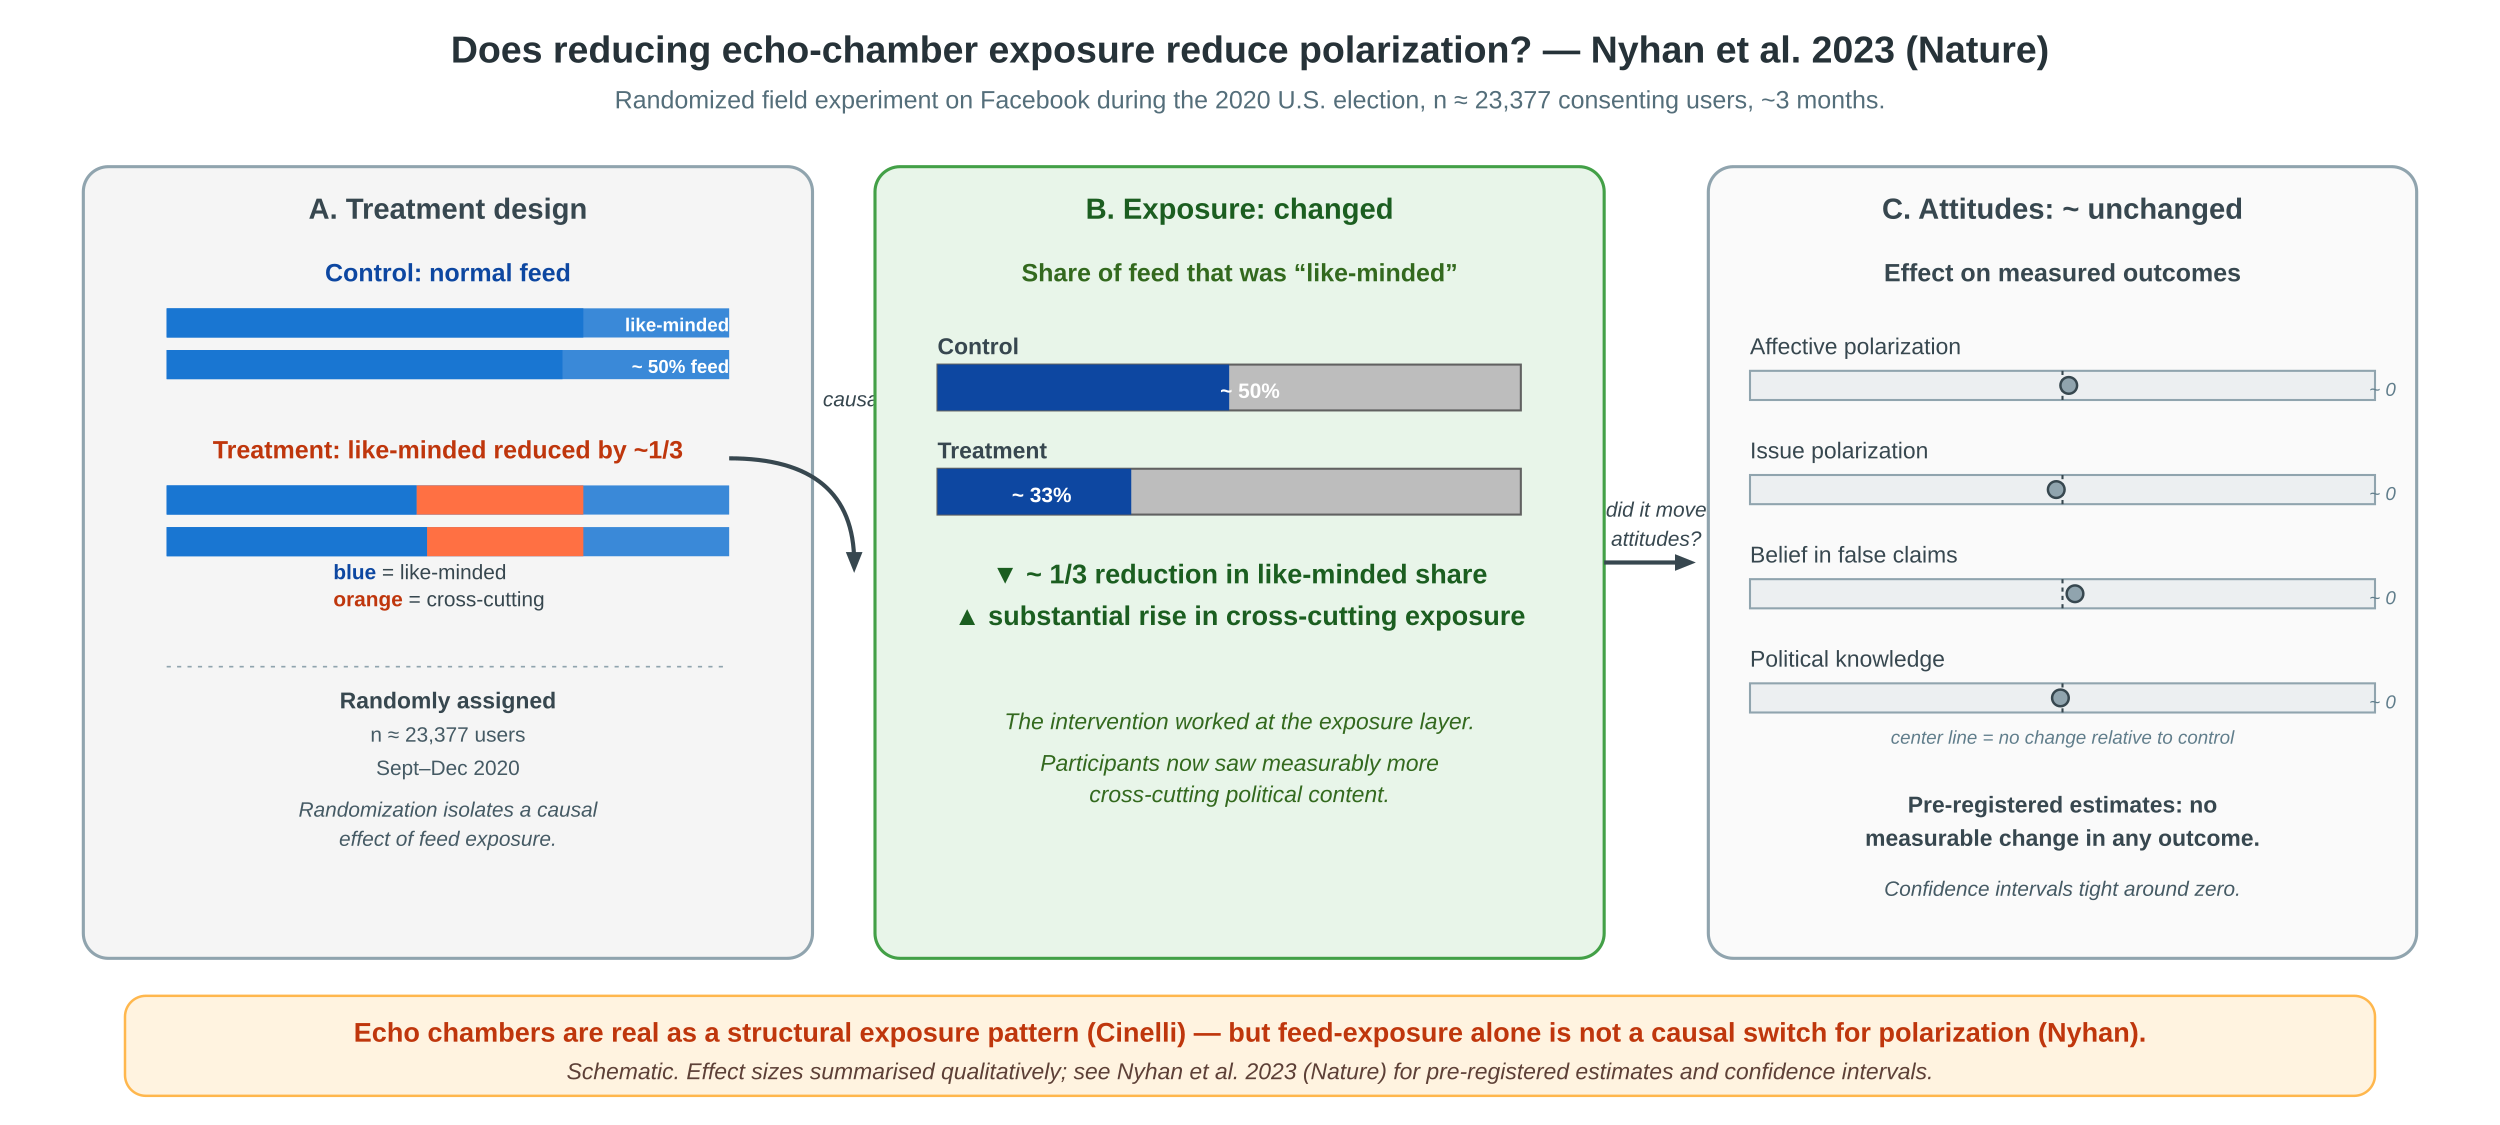
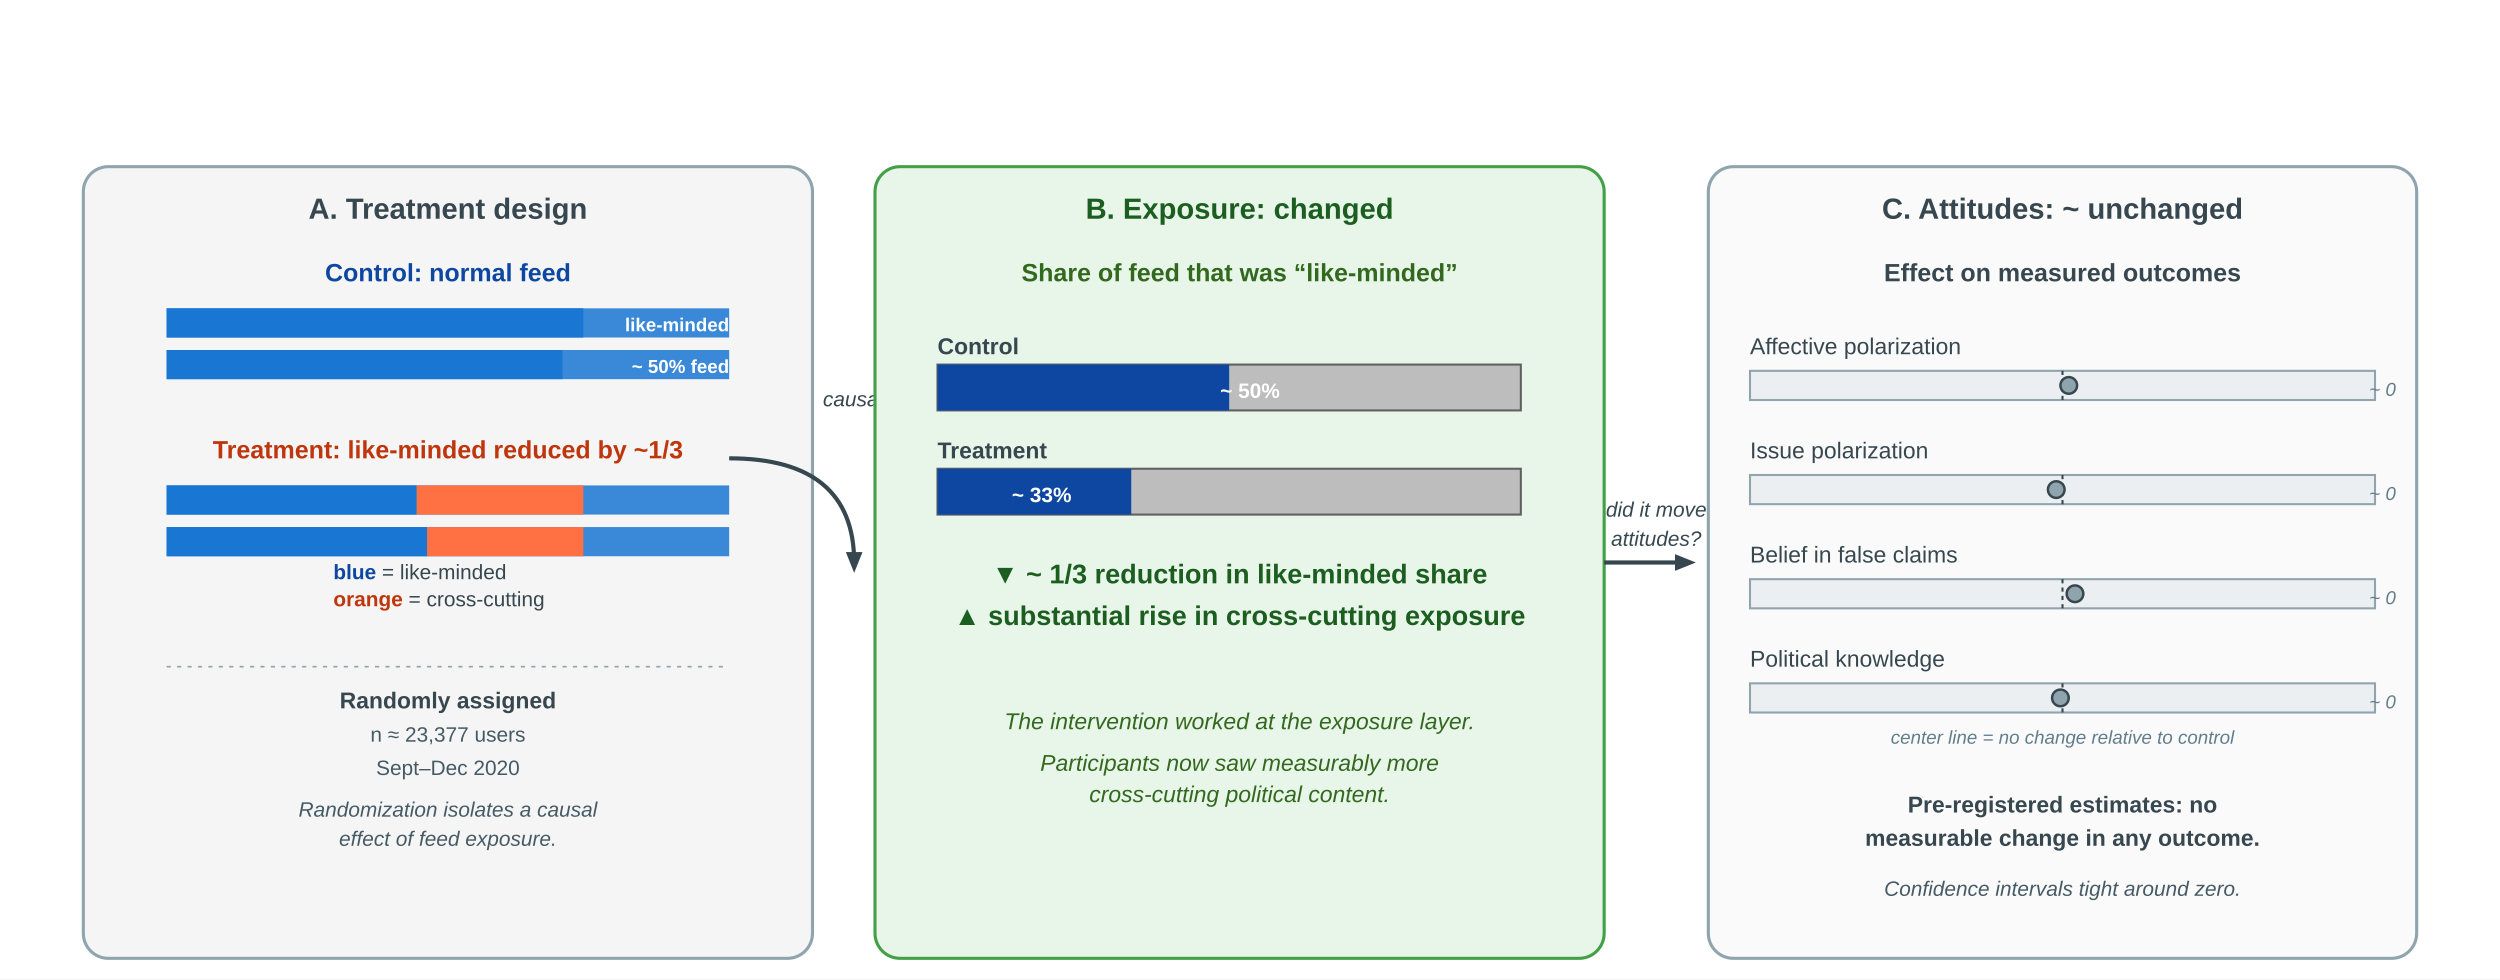
- <svg xmlns="http://www.w3.org/2000/svg" viewBox="0 0 1200 540" font-family="'Segoe UI', Arial, sans-serif" role="img" aria-labelledby="title desc">
-   <rect width="1200" height="540" fill="#ffffff" />
-   <text x="600" y="30" text-anchor="middle" font-size="18" font-weight="700" fill="#263238">Does reducing echo-chamber exposure reduce polarization? — Nyhan et al. 2023 (Nature)</text>
-   <text x="600" y="52" text-anchor="middle" font-size="12" fill="#546e7a">Randomized field experiment on Facebook during the 2020 U.S. election, n ≈ 23,377 consenting users, ~3 months.</text>
+ <svg xmlns="http://www.w3.org/2000/svg" viewBox="0 0 1200 470" font-family="'Segoe UI', Arial, sans-serif" role="img" aria-labelledby="title desc">
+   <rect width="1200" height="470" fill="#ffffff" />
  <g>
    <rect x="40" y="80" width="350" height="380" rx="12" fill="#f5f5f5" stroke="#90a4ae" stroke-width="1.5" />
    <text x="215" y="105" text-anchor="middle" font-size="14" font-weight="700" fill="#37474f">A. Treatment design</text>
    <text x="215" y="135" text-anchor="middle" font-size="12" font-weight="600" fill="#0d47a1">Control: normal feed</text>
    <g>
      <rect x="80" y="148" width="270" height="14" fill="#1976d2" fill-opacity="0.85" />
      <rect x="80" y="148" width="200" height="14" fill="#1976d2" />
      <rect x="80" y="168" width="270" height="14" fill="#1976d2" fill-opacity="0.85" />
      <rect x="80" y="168" width="190" height="14" fill="#1976d2" />
      <text x="350" y="159" text-anchor="end" font-size="9" fill="white" font-weight="700">like-minded</text>
      <text x="350" y="179" text-anchor="end" font-size="9" fill="white" font-weight="700">~ 50% feed</text>
    </g>
    <text x="215" y="220" text-anchor="middle" font-size="12" font-weight="600" fill="#bf360c">Treatment: like-minded reduced by ~1/3</text>
    <g>
      <rect x="80" y="233" width="270" height="14" fill="#1976d2" fill-opacity="0.85" />
      <rect x="80" y="233" width="120" height="14" fill="#1976d2" />
      <rect x="200" y="233" width="80" height="14" fill="#ff7043" />
      <rect x="80" y="253" width="270" height="14" fill="#1976d2" fill-opacity="0.85" />
      <rect x="80" y="253" width="125" height="14" fill="#1976d2" />
      <rect x="205" y="253" width="75" height="14" fill="#ff7043" />
      <text x="160" y="278" font-size="10" fill="#37474f">
        <tspan font-weight="700" fill="#0d47a1">blue</tspan> = like-minded</text>
      <text x="160" y="291" font-size="10" fill="#37474f">
        <tspan font-weight="700" fill="#bf360c">orange</tspan> = cross-cutting</text>
    </g>
    <line x1="80" y1="320" x2="350" y2="320" stroke="#90a4ae" stroke-width="0.8" stroke-dasharray="2,3" />
    <text x="215" y="340" text-anchor="middle" font-size="11" font-weight="700" fill="#37474f">Randomly assigned</text>
    <text x="215" y="356" text-anchor="middle" font-size="10" fill="#455a64">n ≈ 23,377 users</text>
    <text x="215" y="372" text-anchor="middle" font-size="10" fill="#455a64">Sept–Dec 2020</text>
    <text x="215" y="392" text-anchor="middle" font-size="10" fill="#455a64" font-style="italic">Randomization isolates a causal</text>
    <text x="215" y="406" text-anchor="middle" font-size="10" fill="#455a64" font-style="italic">effect of feed exposure.</text>
    <path d="M 350 220 Q 410 220 410 270" stroke="#37474f" stroke-width="2" fill="none" />
    <polygon points="406,265 414,265 410,275" fill="#37474f" />
    <text x="395" y="195" font-size="10" font-style="italic" fill="#37474f">causal effect on...</text>
  </g>
  <g>
    <rect x="420" y="80" width="350" height="380" rx="12" fill="#e8f5e9" stroke="#43a047" stroke-width="1.5" />
    <text x="595" y="105" text-anchor="middle" font-size="14" font-weight="700" fill="#1b5e20">B. Exposure: changed</text>
    <text x="595" y="135" text-anchor="middle" font-size="12" font-weight="600" fill="#33691e">Share of feed that was “like-minded”</text>
    <text x="450" y="170" font-size="11" font-weight="600" fill="#37474f">Control</text>
    <rect x="450" y="175" width="280" height="22" fill="#bdbdbd" stroke="#616161" stroke-width="1" />
    <rect x="450" y="175" width="140" height="22" fill="#0d47a1" />
    <text x="600" y="191" text-anchor="middle" font-size="10" fill="white" font-weight="700">~ 50%</text>
    <text x="450" y="220" font-size="11" font-weight="600" fill="#37474f">Treatment</text>
    <rect x="450" y="225" width="280" height="22" fill="#bdbdbd" stroke="#616161" stroke-width="1" />
    <rect x="450" y="225" width="93" height="22" fill="#0d47a1" />
    <text x="500" y="241" text-anchor="middle" font-size="10" fill="white" font-weight="700">~ 33%</text>
    <text x="595" y="280" text-anchor="middle" font-size="13" font-weight="700" fill="#1b5e20">▼ ~ 1/3 reduction in like-minded share</text>
    <text x="595" y="300" text-anchor="middle" font-size="13" font-weight="700" fill="#1b5e20">▲ substantial rise in cross-cutting exposure</text>
    <text x="595" y="350" text-anchor="middle" font-size="11" fill="#33691e" font-style="italic">The intervention worked at the exposure layer.</text>
    <text x="595" y="370" text-anchor="middle" font-size="11" fill="#33691e" font-style="italic">Participants now saw measurably more</text>
    <text x="595" y="385" text-anchor="middle" font-size="11" fill="#33691e" font-style="italic">cross-cutting political content.</text>
    <path d="M 770 270 Q 810 270 810 270" stroke="#37474f" stroke-width="2" fill="none" />
    <polygon points="804,266 814,270 804,274" fill="#37474f" />
    <text x="795" y="248" text-anchor="middle" font-size="10" font-style="italic" fill="#37474f">did it move</text>
    <text x="795" y="262" text-anchor="middle" font-size="10" font-style="italic" fill="#37474f">attitudes?</text>
  </g>
  <g>
    <rect x="820" y="80" width="340" height="380" rx="12" fill="#fafafa" stroke="#90a4ae" stroke-width="1.5" />
    <text x="990" y="105" text-anchor="middle" font-size="14" font-weight="700" fill="#37474f">C. Attitudes: ~ unchanged</text>
    <text x="990" y="135" text-anchor="middle" font-size="12" font-weight="600" fill="#37474f">Effect on measured outcomes</text>
    <g font-size="11" fill="#37474f">
      <text x="840" y="170">Affective polarization</text>
      <rect x="840" y="178" width="300" height="14" fill="#eceff1" stroke="#90a4ae" stroke-width="1" />
      <line x1="990" y1="178" x2="990" y2="192" stroke="#37474f" stroke-width="1" stroke-dasharray="2,2" />
      <circle cx="993" cy="185" r="4" fill="#90a4ae" stroke="#37474f" stroke-width="1.2" />
      <text x="1150" y="190" text-anchor="end" font-size="9" font-style="italic" fill="#607d8b">~ 0</text>
      <text x="840" y="220">Issue polarization</text>
      <rect x="840" y="228" width="300" height="14" fill="#eceff1" stroke="#90a4ae" stroke-width="1" />
      <line x1="990" y1="228" x2="990" y2="242" stroke="#37474f" stroke-width="1" stroke-dasharray="2,2" />
      <circle cx="987" cy="235" r="4" fill="#90a4ae" stroke="#37474f" stroke-width="1.2" />
      <text x="1150" y="240" text-anchor="end" font-size="9" font-style="italic" fill="#607d8b">~ 0</text>
      <text x="840" y="270">Belief in false claims</text>
      <rect x="840" y="278" width="300" height="14" fill="#eceff1" stroke="#90a4ae" stroke-width="1" />
      <line x1="990" y1="278" x2="990" y2="292" stroke="#37474f" stroke-width="1" stroke-dasharray="2,2" />
      <circle cx="996" cy="285" r="4" fill="#90a4ae" stroke="#37474f" stroke-width="1.2" />
      <text x="1150" y="290" text-anchor="end" font-size="9" font-style="italic" fill="#607d8b">~ 0</text>
      <text x="840" y="320">Political knowledge</text>
      <rect x="840" y="328" width="300" height="14" fill="#eceff1" stroke="#90a4ae" stroke-width="1" />
      <line x1="990" y1="328" x2="990" y2="342" stroke="#37474f" stroke-width="1" stroke-dasharray="2,2" />
      <circle cx="989" cy="335" r="4" fill="#90a4ae" stroke="#37474f" stroke-width="1.2" />
      <text x="1150" y="340" text-anchor="end" font-size="9" font-style="italic" fill="#607d8b">~ 0</text>
    </g>
    <text x="990" y="357" text-anchor="middle" font-size="9" fill="#607d8b" font-style="italic">center line = no change relative to control</text>
    <text x="990" y="390" text-anchor="middle" font-size="11" font-weight="700" fill="#37474f">Pre-registered estimates: no</text>
    <text x="990" y="406" text-anchor="middle" font-size="11" font-weight="700" fill="#37474f">measurable change in any outcome.</text>
    <text x="990" y="430" text-anchor="middle" font-size="10" fill="#455a64" font-style="italic">Confidence intervals tight around zero.</text>
  </g>
-   <rect x="60" y="478" width="1080" height="48" rx="10" fill="#fff3e0" stroke="#ffb74d" stroke-width="1.2" />
-   <text x="600" y="500" text-anchor="middle" font-size="13" font-weight="700" fill="#bf360c">Echo chambers are real as a structural exposure pattern (Cinelli) — but feed-exposure alone is not a causal switch for polarization (Nyhan).</text>
-   <text x="600" y="518" text-anchor="middle" font-size="11" fill="#5d4037" font-style="italic">Schematic. Effect sizes summarised qualitatively; see Nyhan et al. 2023 (Nature) for pre-registered estimates and confidence intervals.</text>
</svg>
